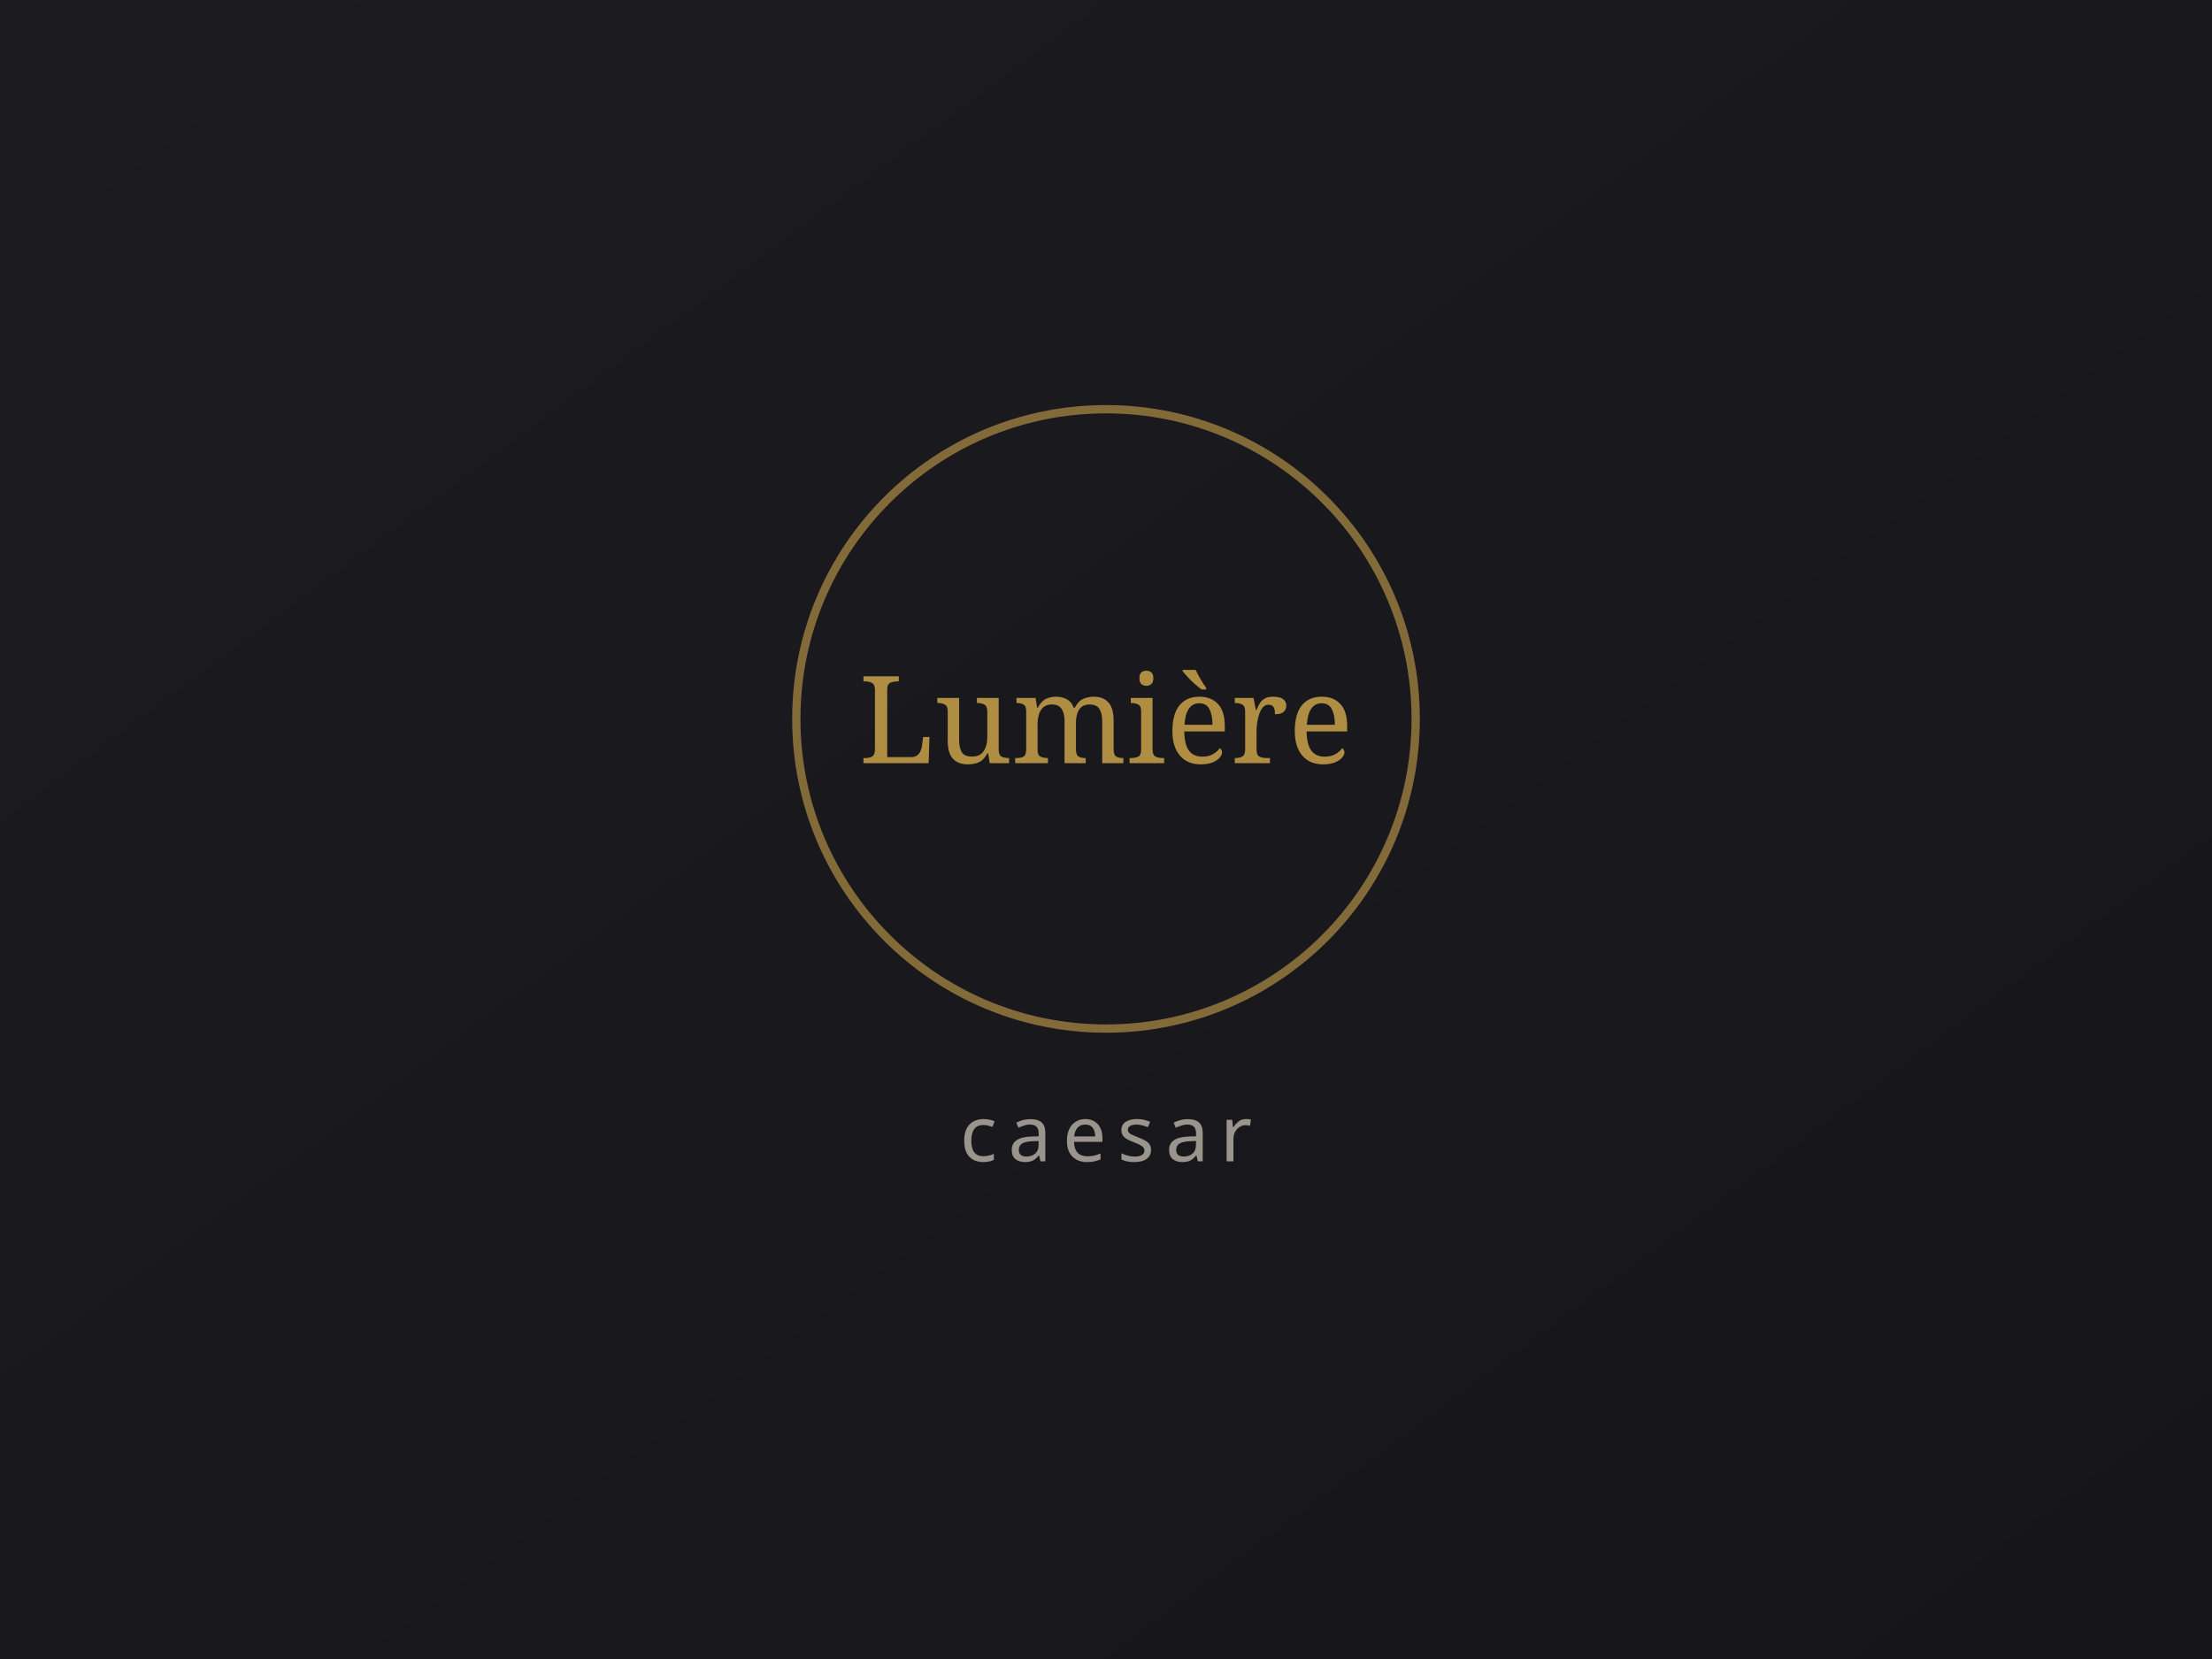
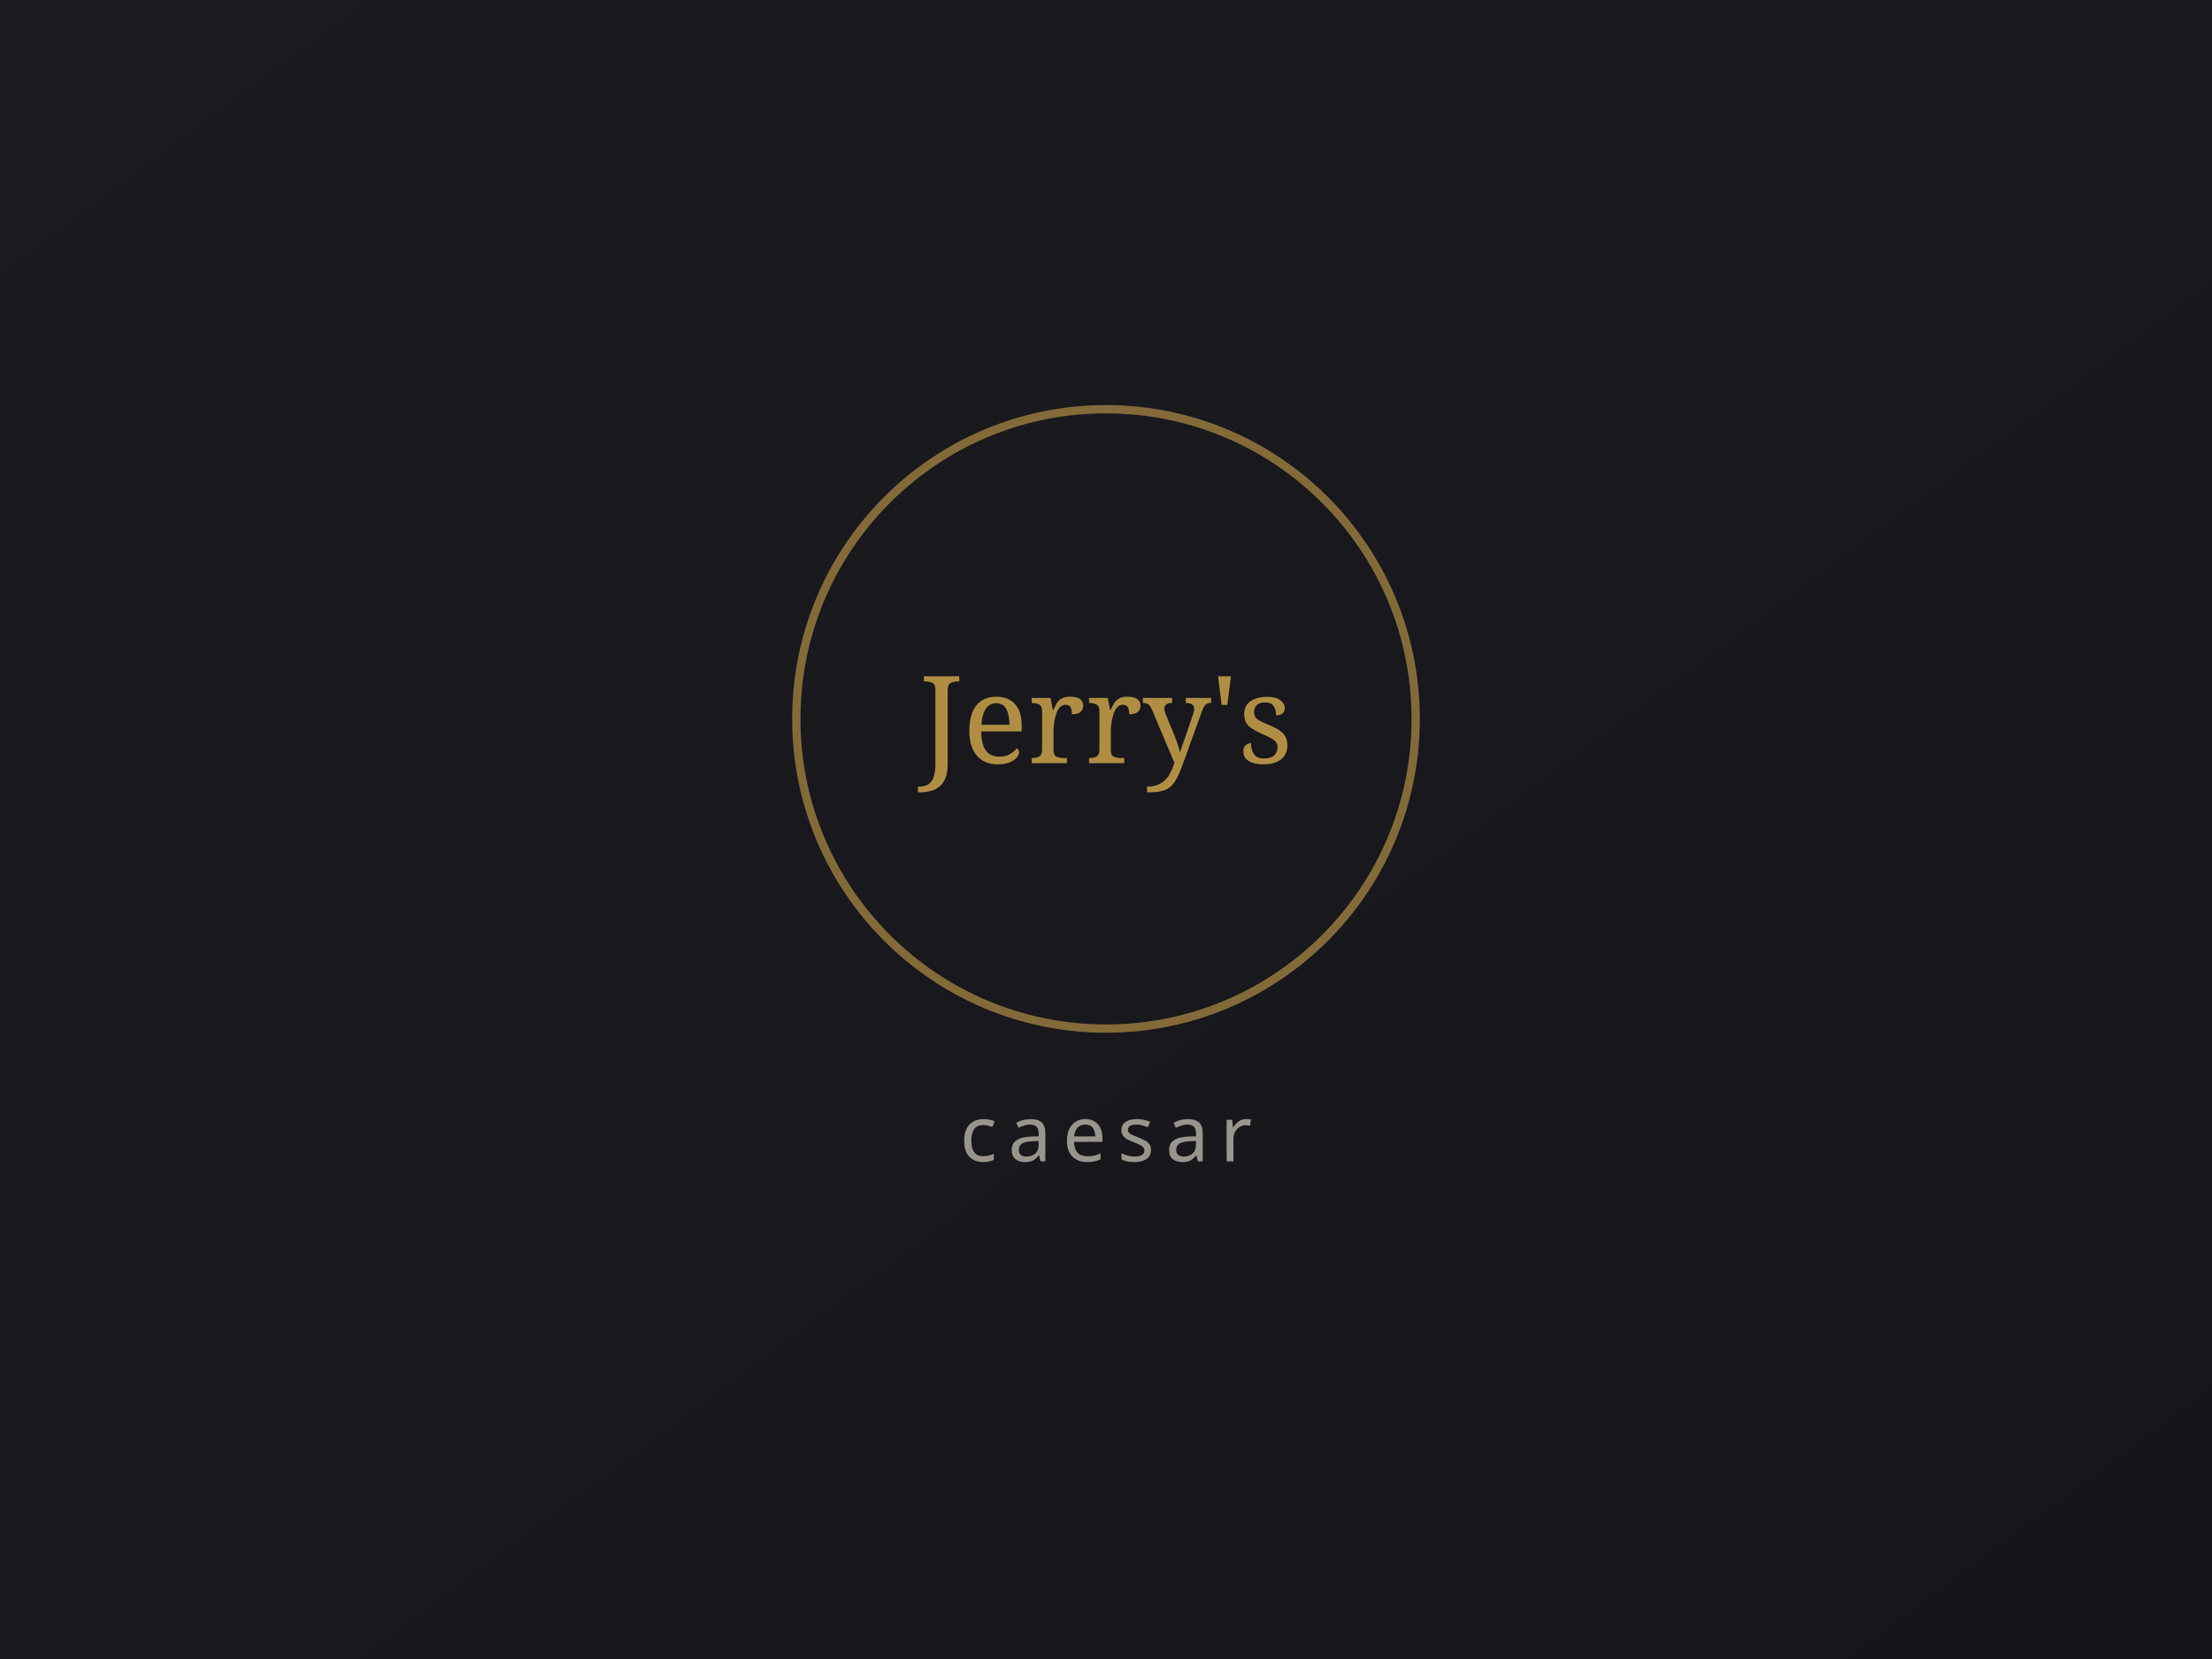
<svg xmlns="http://www.w3.org/2000/svg" width="400" height="300" viewBox="0 0 400 300">
  <defs>
    <linearGradient id="g" x1="0" y1="0" x2="1" y2="1">
      <stop offset="0%" stop-color="#1b1b20" />
      <stop offset="100%" stop-color="#16161a" />
    </linearGradient>
  </defs>
  <rect width="400" height="300" fill="url(#g)" />
  <circle cx="200" cy="130" r="56" fill="none" stroke="#c9a24b" stroke-width="1.5" opacity="0.6" />
-   <text x="200" y="138" text-anchor="middle" font-family="Georgia, serif" font-size="22" fill="#c9a24b" opacity="0.85">Lumière</text>
+   <text x="200" y="138" text-anchor="middle" font-family="Georgia, serif" font-size="22" fill="#c9a24b" opacity="0.85">Jerry's</text>
  <text x="200" y="210" text-anchor="middle" font-family="sans-serif" font-size="14" fill="#9a958c" letter-spacing="2">caesar</text>
</svg>
